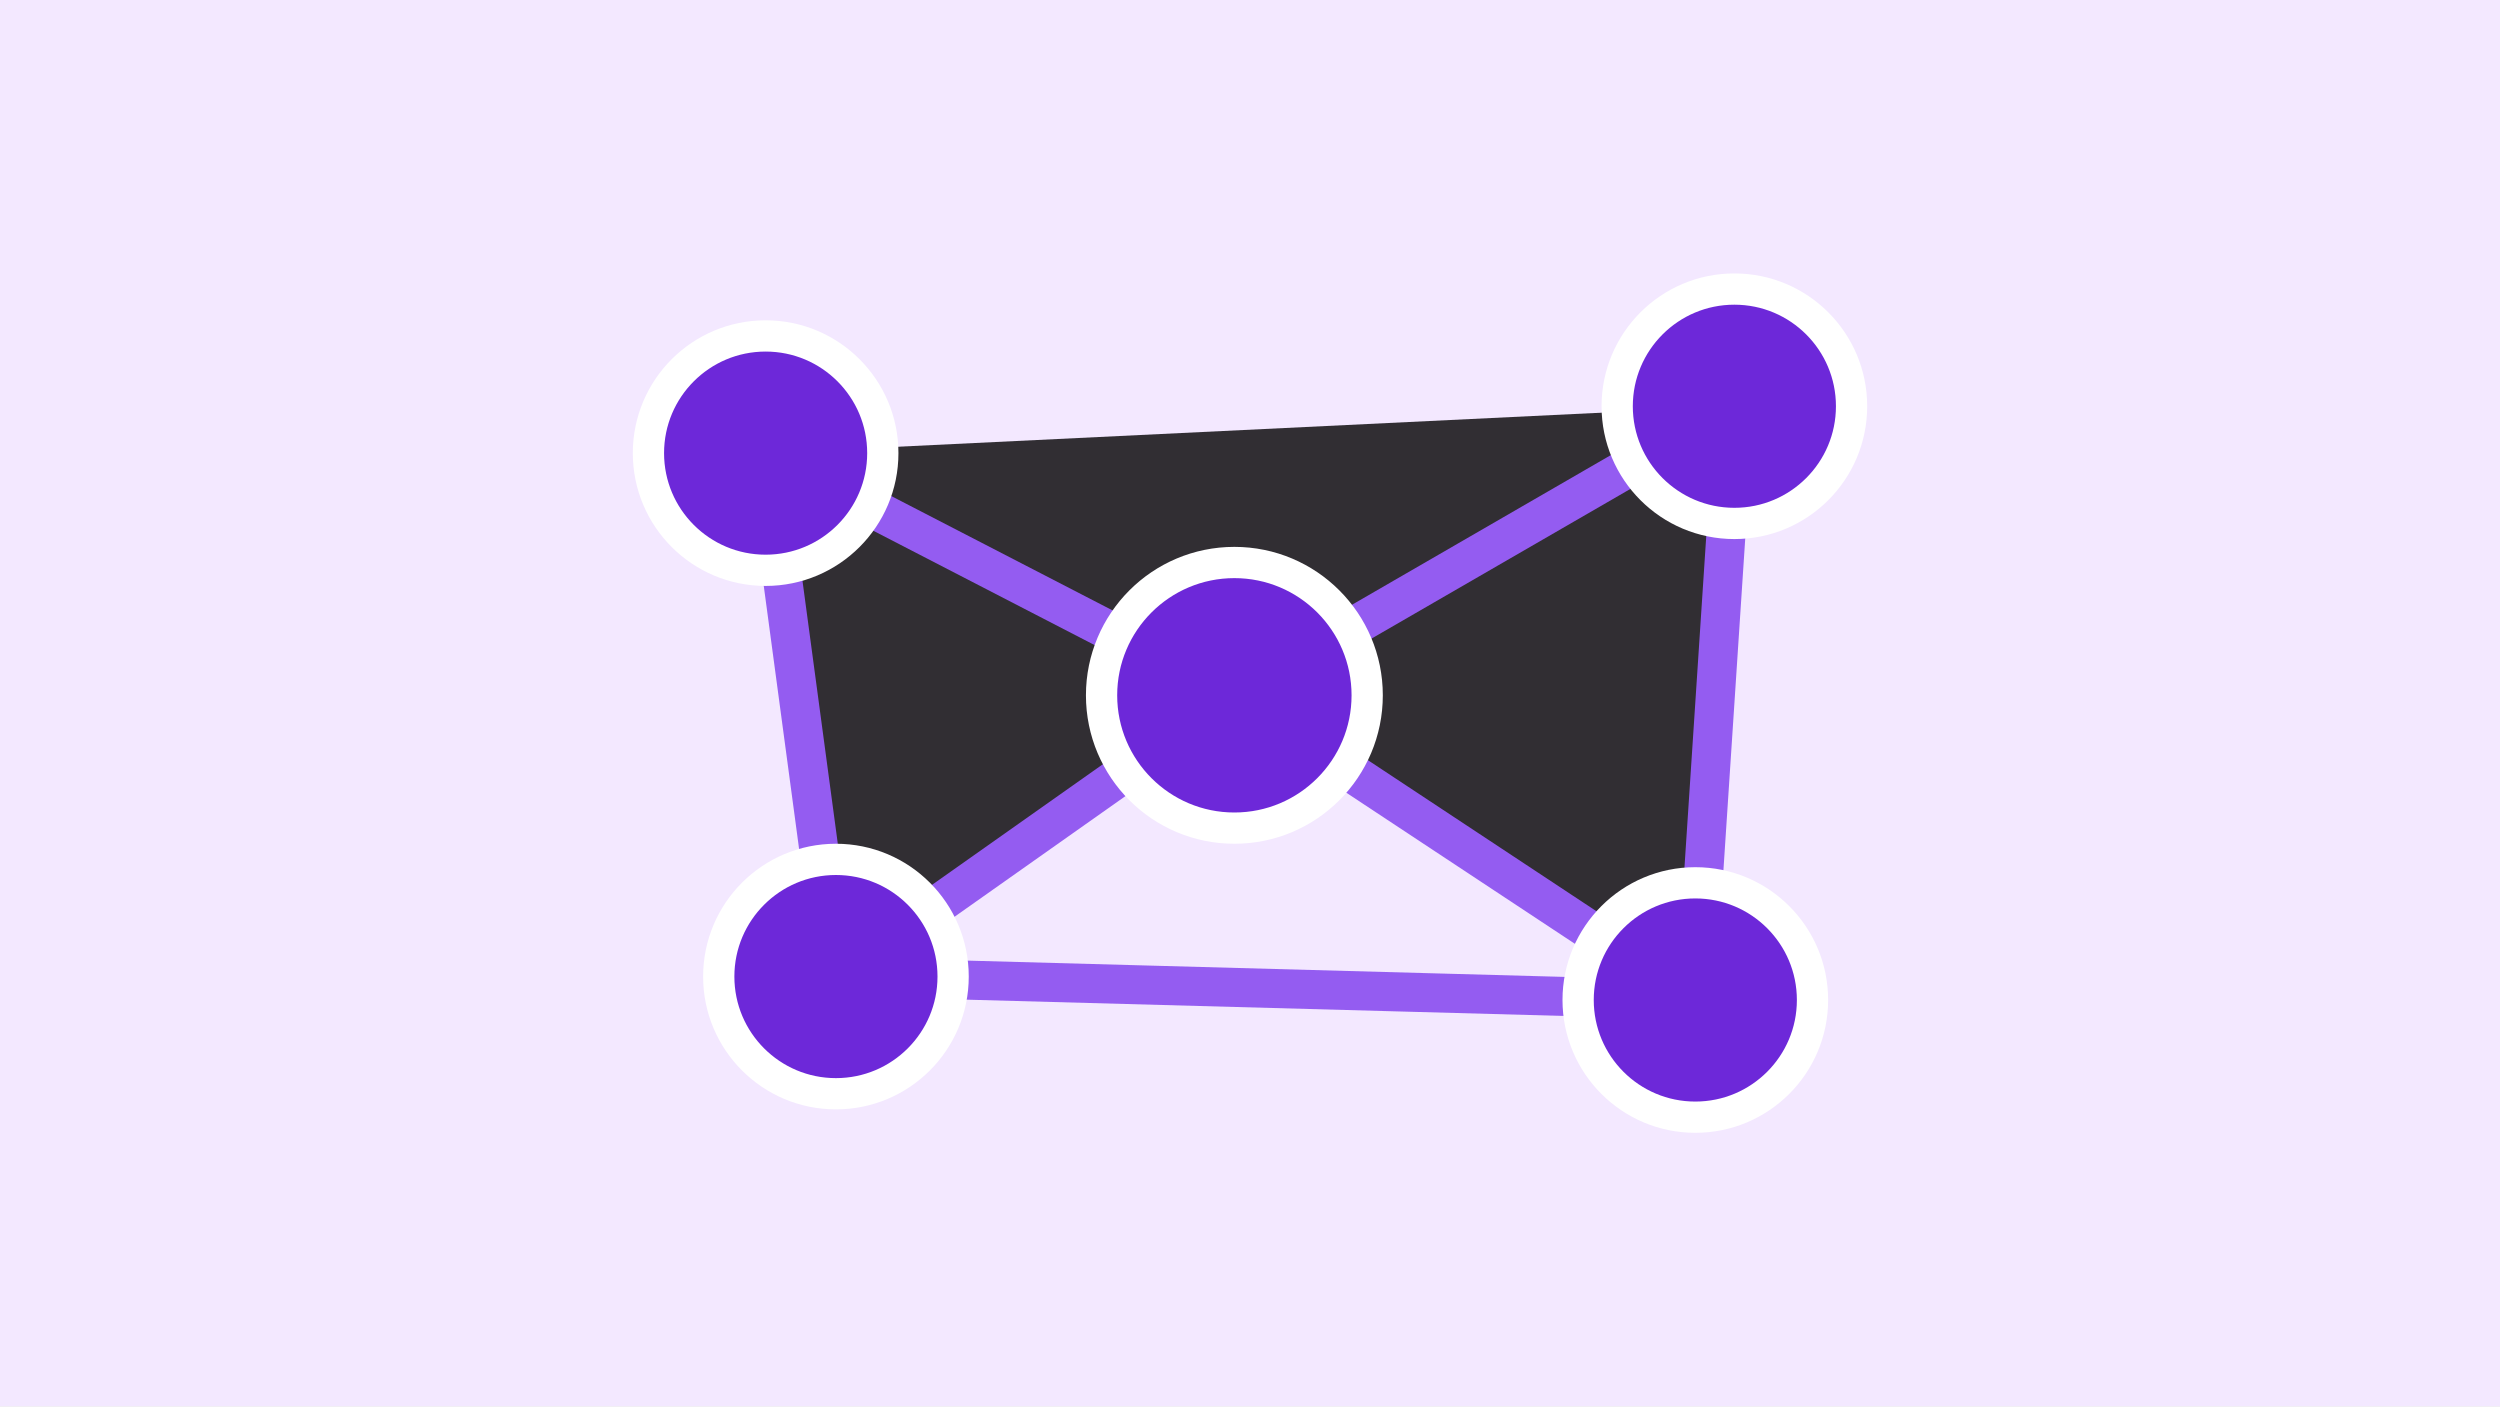
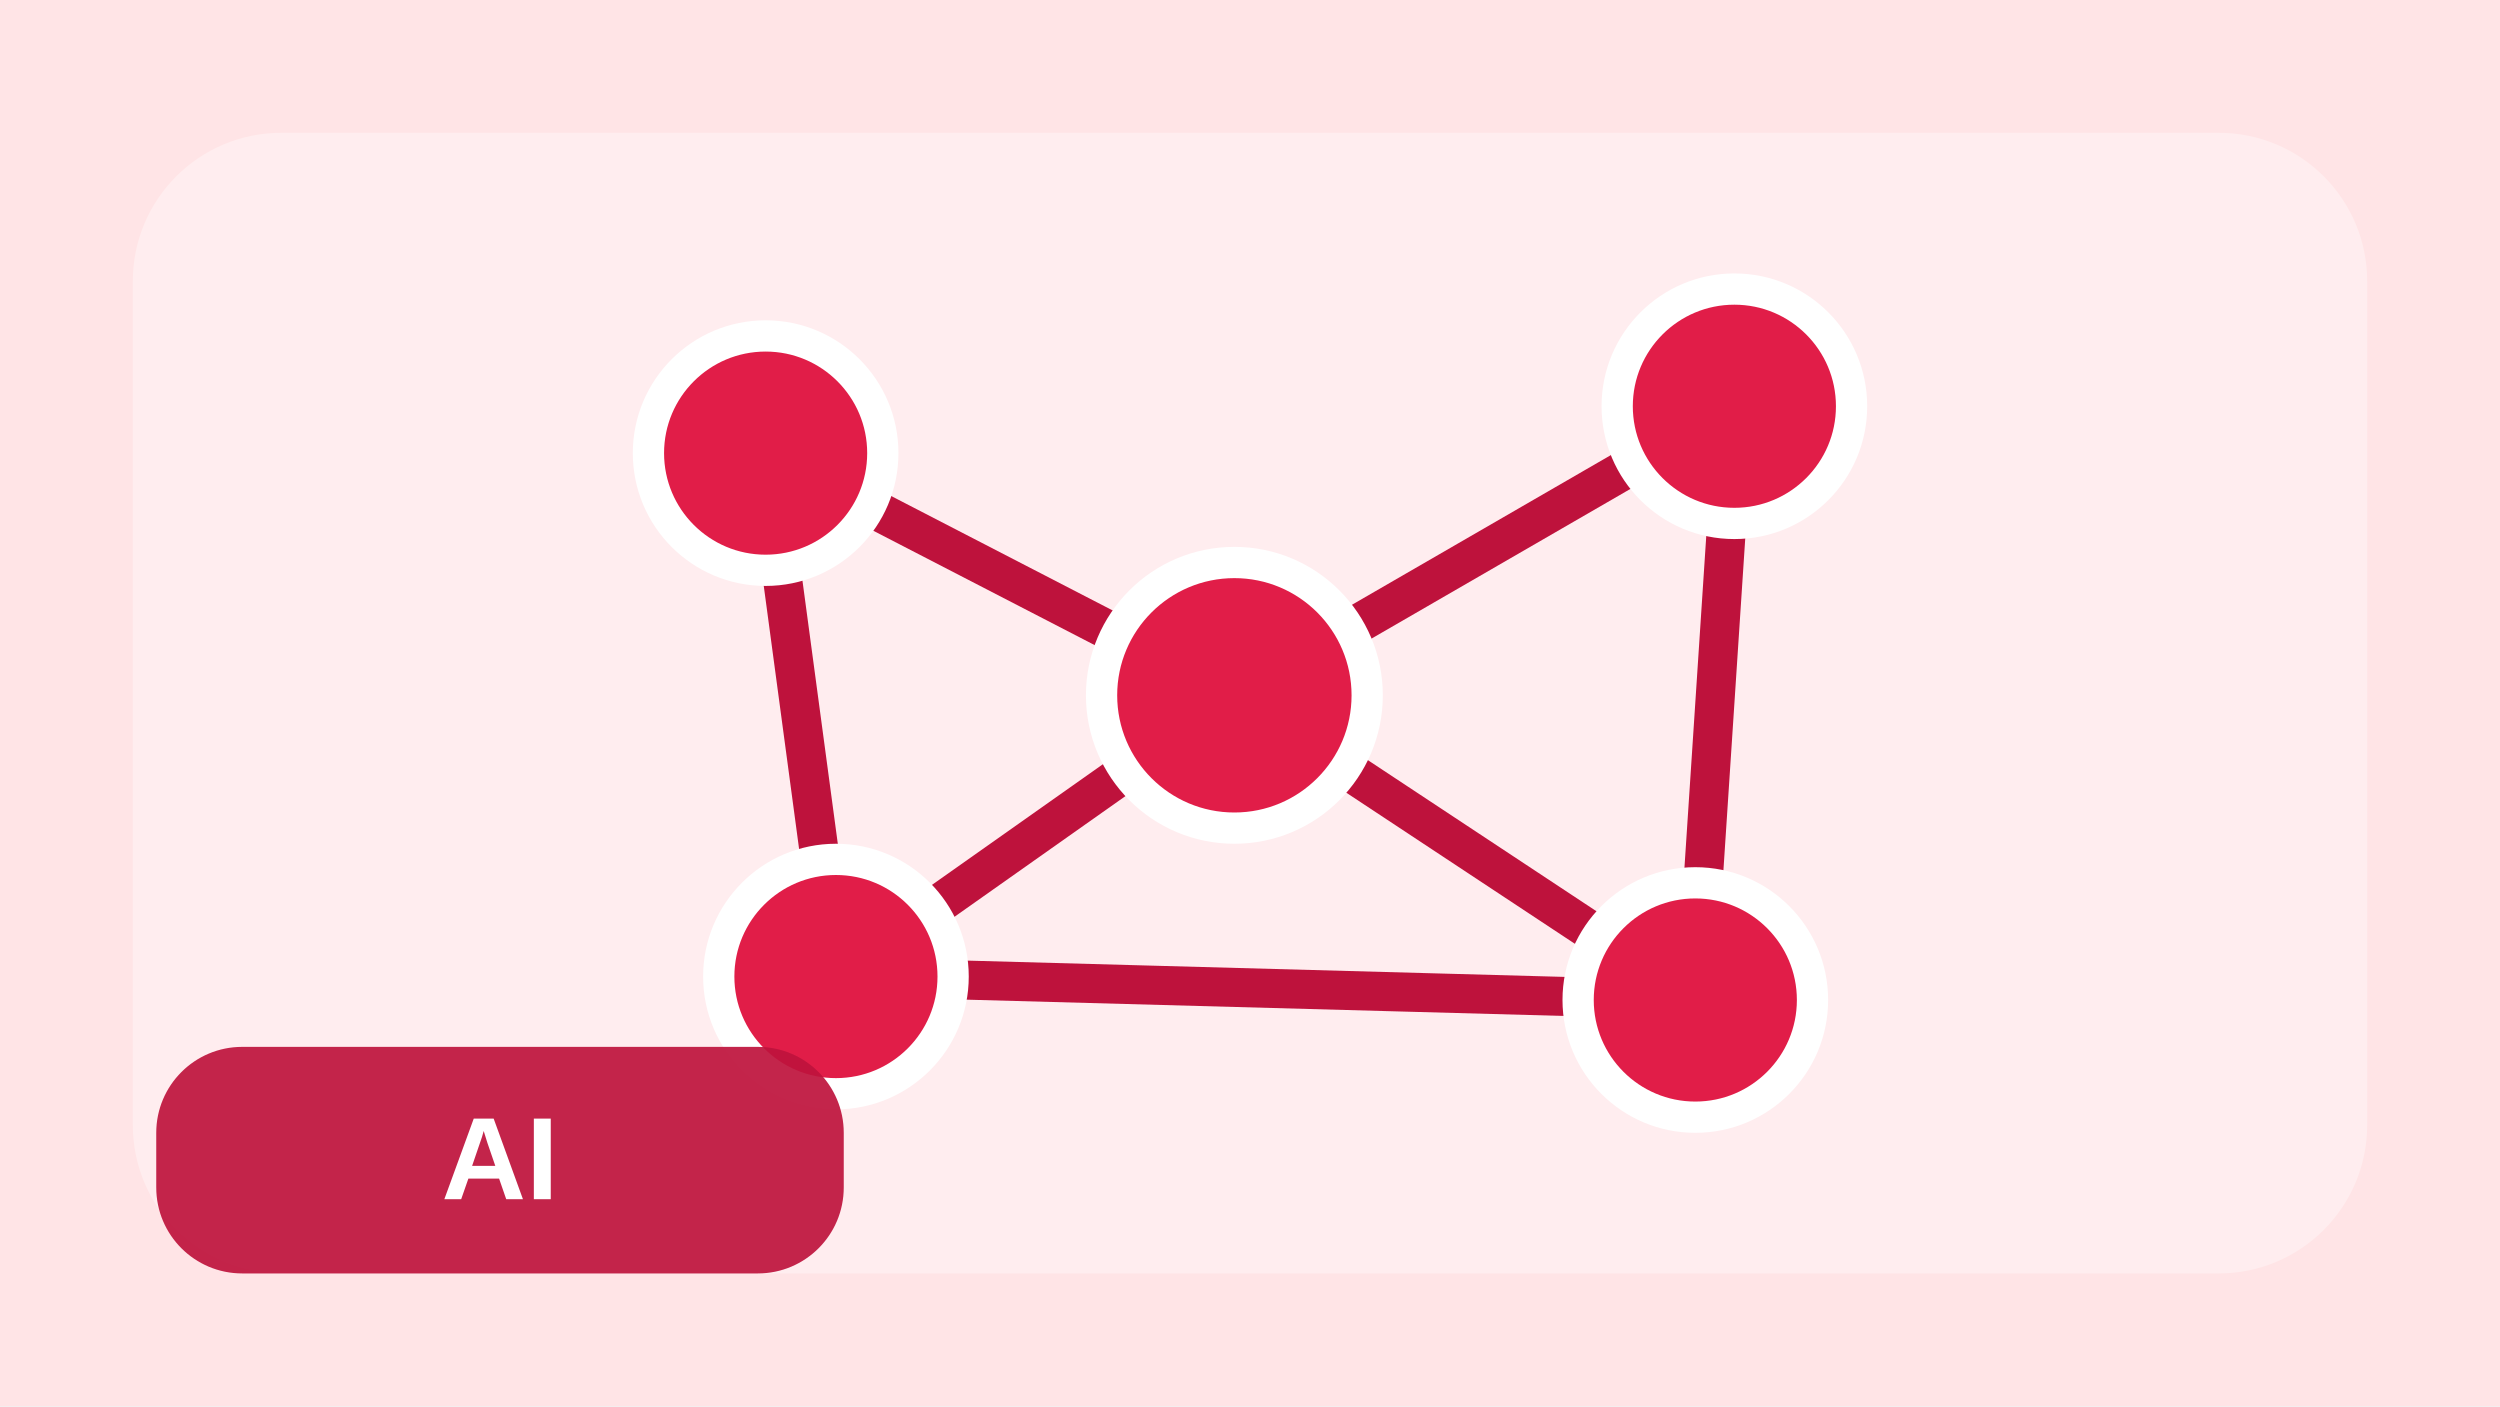
- <svg xmlns="http://www.w3.org/2000/svg" viewBox="0 0 640 360" role="img" aria-label="Artificial intelligence neural network">
-   <rect width="640" height="360" fill="#f3e8ff" />
-   <g stroke="#7c3aed" stroke-width="10" opacity=".8">
-     <path d="M196 116 316 178 444 104M196 116l18 134 102-72 118 78 10-152M214 250l220 6" />
-   </g>
-   <g fill="#6d28d9" stroke="#ffffff" stroke-width="8">
+ <svg xmlns="http://www.w3.org/2000/svg" viewBox="0 0 640 360" role="img" aria-label="Artificial Intelligence department artwork">
+   <rect width="640" height="360" fill="#ffe4e6" />
+   <rect x="34" y="34" width="572" height="292" rx="38" fill="#ffffff" opacity=".34" />
+   <path d="M196 116 316 178 444 104M196 116l18 134 102-72 118 78 10-152M214 250l220 6" stroke="#be123c" stroke-width="10" fill="none" />
+   <g fill="#e11d48" stroke="#ffffff" stroke-width="8">
    <circle cx="196" cy="116" r="30" />
    <circle cx="316" cy="178" r="34" />
    <circle cx="444" cy="104" r="30" />
    <circle cx="214" cy="250" r="30" />
    <circle cx="434" cy="256" r="30" />
  </g>
+   <rect x="40" y="268" width="176" height="58" rx="22" fill="#be123c" opacity=".92" />
+   <text x="128" y="307" text-anchor="middle" font-family="Arial, sans-serif" font-size="30" font-weight="800" fill="#ffffff">AI</text>
</svg>
